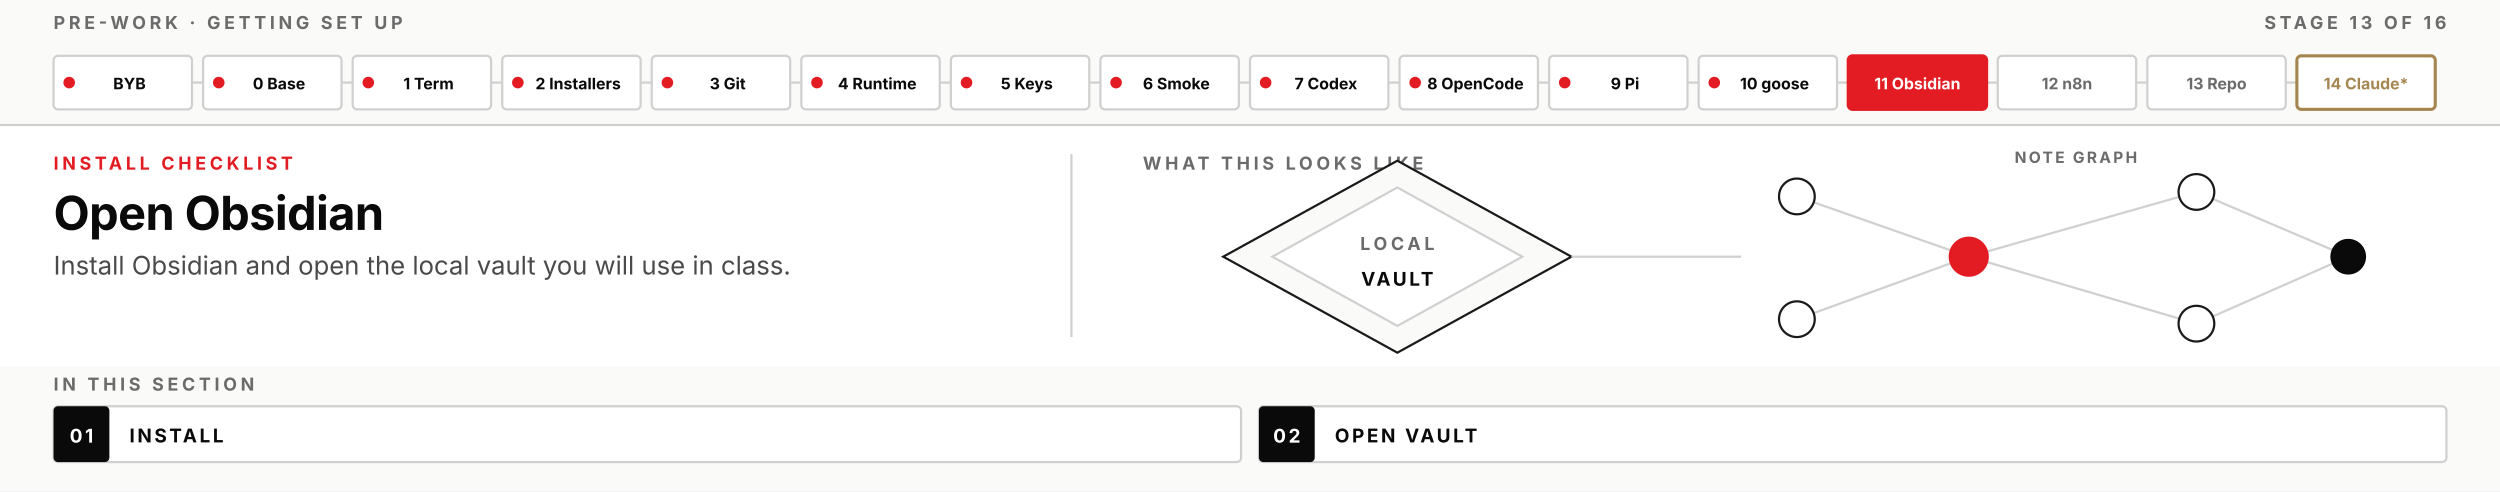
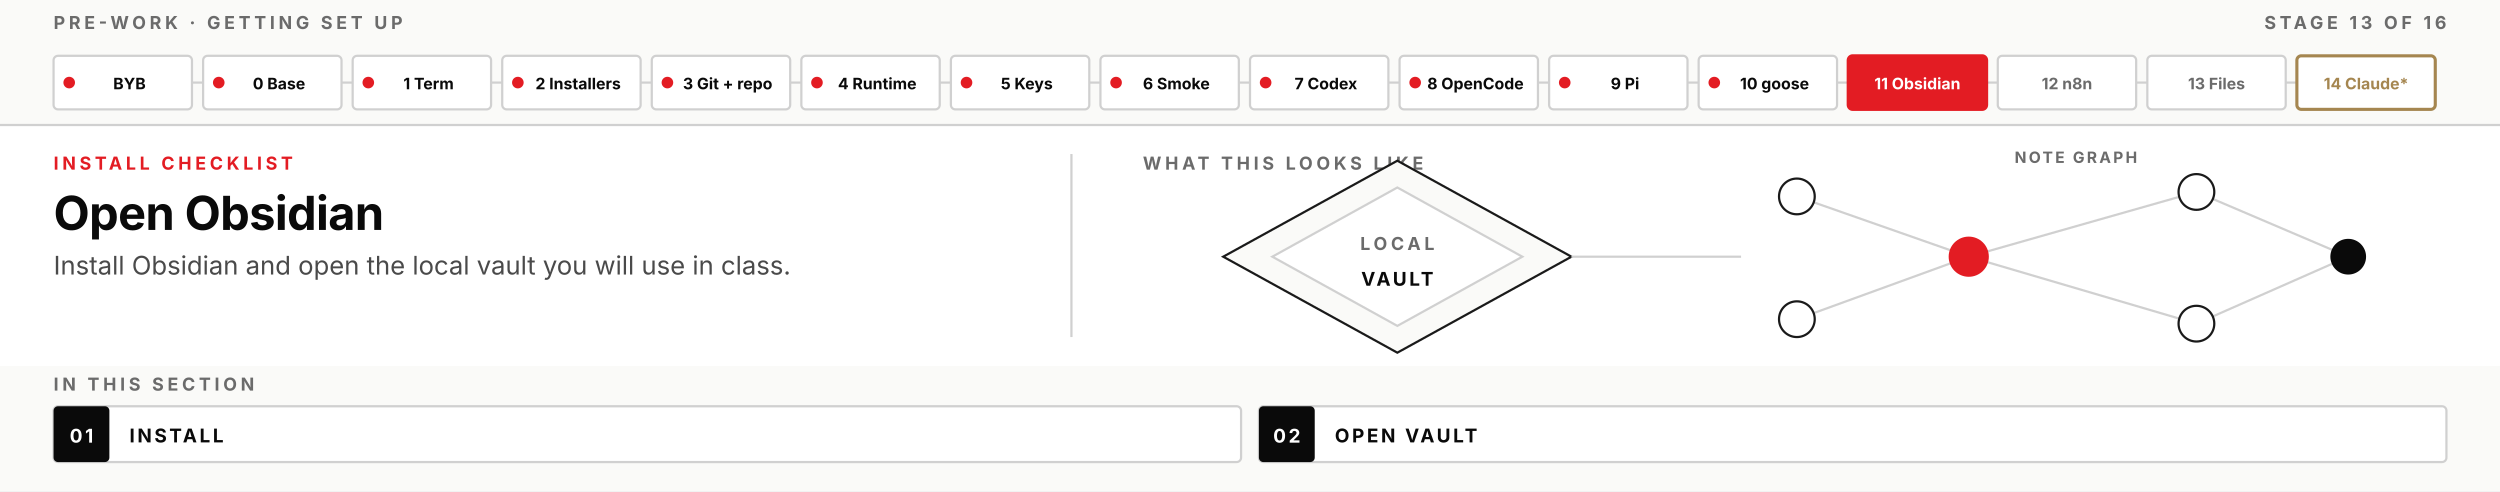
<svg xmlns="http://www.w3.org/2000/svg" viewBox="0 0 1120 220" role="img" aria-labelledby="title-install-pre-work-11-obsidian">
  <defs>
    <marker id="arrow" viewBox="0 0 8 8" refX="7" refY="4" markerWidth="6" markerHeight="6" orient="auto-start-reverse">
      <path d="M0 0 8 4 0 8Z" fill="#0A0A0A" />
    </marker>
    <marker id="arrow-red" viewBox="0 0 8 8" refX="7" refY="4" markerWidth="6" markerHeight="6" orient="auto-start-reverse">
      <path d="M0 0 8 4 0 8Z" fill="#E31C23" />
    </marker>
    <style>
      text { font-family: system-ui, "Inter", "Helvetica Neue", Arial, sans-serif; fill: #0A0A0A; }
      .micro { font-size: 8px; font-weight: 650; letter-spacing: 1.65px; }
      .tiny { font-size: 7px; font-weight: 650; letter-spacing: 1px; }
      .railtext { font-size: 7.1px; font-weight: 650; }
      .title { font-size: 21px; font-weight: 680; letter-spacing: -0.25px; }
      .purpose { font-size: 11.5px; font-weight: 430; fill: #4A4A4A; }
      .caption { font-size: 8.5px; font-weight: 650; letter-spacing: 1.15px; }
      .body { font-size: 9.5px; font-weight: 520; }
      .muted { fill: #6B6B6B; }
      .white { fill: #FFFFFF; }
      .red { fill: #E31C23; }
      .gold { fill: #A58650; }
      .line { fill: none; stroke: #0A0A0A; stroke-width: 1.35; vector-effect: non-scaling-stroke; }
      .hair { fill: none; stroke: #D0D0D0; stroke-width: 1; vector-effect: non-scaling-stroke; }
      .redline { fill: none; stroke: #E31C23; stroke-width: 1.4; vector-effect: non-scaling-stroke; }
      .goldline { fill: none; stroke: #A58650; stroke-width: 1.35; vector-effect: non-scaling-stroke; }
      .dash { stroke-dasharray: 5 4; }
    </style>
  </defs>
  <rect width="1120" height="220" fill="#FFFFFF" />
  <rect x="0" y="0" width="1120" height="56" fill="#FAFAF8" />
  <text x="24" y="13" class="micro muted">PRE-WORK · GETTING SET UP</text>
  <text x="1096" y="13" class="micro muted" text-anchor="end">STAGE 13 OF 16</text>
  <path d="M55 37H1060" class="hair" />
  <rect x="24" y="25" width="62" height="24" rx="2" fill="#FFFFFF" stroke="#D0D0D0" stroke-width="1" />
  <circle cx="31" cy="37" r="2.6" fill="#E31C23" />
  <text x="58" y="40" class="railtext" text-anchor="middle">BYB</text>
  <rect x="91" y="25" width="62" height="24" rx="2" fill="#FFFFFF" stroke="#D0D0D0" stroke-width="1" />
  <circle cx="98" cy="37" r="2.6" fill="#E31C23" />
  <text x="125" y="40" class="railtext" text-anchor="middle">0 Base</text>
  <rect x="158" y="25" width="62" height="24" rx="2" fill="#FFFFFF" stroke="#D0D0D0" stroke-width="1" />
  <circle cx="165" cy="37" r="2.6" fill="#E31C23" />
  <text x="192" y="40" class="railtext" text-anchor="middle">1 Term</text>
  <rect x="225" y="25" width="62" height="24" rx="2" fill="#FFFFFF" stroke="#D0D0D0" stroke-width="1" />
  <circle cx="232" cy="37" r="2.6" fill="#E31C23" />
  <text x="259" y="40" class="railtext" text-anchor="middle">2 Installers</text>
  <rect x="292" y="25" width="62" height="24" rx="2" fill="#FFFFFF" stroke="#D0D0D0" stroke-width="1" />
  <circle cx="299" cy="37" r="2.6" fill="#E31C23" />
-   <text x="326" y="40" class="railtext" text-anchor="middle">3 Git</text>
+   <text x="326" y="40" class="railtext" text-anchor="middle">3 Git + repo</text>
  <rect x="359" y="25" width="62" height="24" rx="2" fill="#FFFFFF" stroke="#D0D0D0" stroke-width="1" />
  <circle cx="366" cy="37" r="2.6" fill="#E31C23" />
  <text x="393" y="40" class="railtext" text-anchor="middle">4 Runtime</text>
  <rect x="426" y="25" width="62" height="24" rx="2" fill="#FFFFFF" stroke="#D0D0D0" stroke-width="1" />
  <circle cx="433" cy="37" r="2.6" fill="#E31C23" />
  <text x="460" y="40" class="railtext" text-anchor="middle">5 Keys</text>
  <rect x="493" y="25" width="62" height="24" rx="2" fill="#FFFFFF" stroke="#D0D0D0" stroke-width="1" />
  <circle cx="500" cy="37" r="2.6" fill="#E31C23" />
  <text x="527" y="40" class="railtext" text-anchor="middle">6 Smoke</text>
  <rect x="560" y="25" width="62" height="24" rx="2" fill="#FFFFFF" stroke="#D0D0D0" stroke-width="1" />
  <circle cx="567" cy="37" r="2.6" fill="#E31C23" />
  <text x="594" y="40" class="railtext" text-anchor="middle">7 Codex</text>
  <rect x="627" y="25" width="62" height="24" rx="2" fill="#FFFFFF" stroke="#D0D0D0" stroke-width="1" />
  <circle cx="634" cy="37" r="2.6" fill="#E31C23" />
  <text x="661" y="40" class="railtext" text-anchor="middle">8 OpenCode</text>
  <rect x="694" y="25" width="62" height="24" rx="2" fill="#FFFFFF" stroke="#D0D0D0" stroke-width="1" />
  <circle cx="701" cy="37" r="2.6" fill="#E31C23" />
  <text x="728" y="40" class="railtext" text-anchor="middle">9 Pi</text>
  <rect x="761" y="25" width="62" height="24" rx="2" fill="#FFFFFF" stroke="#D0D0D0" stroke-width="1" />
  <circle cx="768" cy="37" r="2.6" fill="#E31C23" />
  <text x="795" y="40" class="railtext" text-anchor="middle">10 goose</text>
  <rect x="828" y="25" width="62" height="24" rx="2" fill="#E31C23" stroke="#E31C23" stroke-width="1.4" />
  <text x="859" y="40" class="railtext white" text-anchor="middle">11 Obsidian</text>
  <rect x="895" y="25" width="62" height="24" rx="2" fill="#FFFFFF" stroke="#D0D0D0" stroke-width="1" />
  <text x="926" y="40" class="railtext muted" text-anchor="middle">12 n8n</text>
  <rect x="962" y="25" width="62" height="24" rx="2" fill="#FFFFFF" stroke="#D0D0D0" stroke-width="1" />
-   <text x="993" y="40" class="railtext muted" text-anchor="middle">13 Repo</text>
+   <text x="993" y="40" class="railtext muted" text-anchor="middle">13 Files</text>
  <rect x="1029" y="25" width="62" height="24" rx="2" fill="#FFFFFF" stroke="#A58650" stroke-width="1.4" />
  <text x="1060" y="40" class="railtext gold" text-anchor="middle">14 Claude*</text>
  <path d="M0 56H1120" class="hair" />
  <text x="24" y="76" class="micro red">INSTALL CHECKLIST</text>
  <text x="24" y="103" class="title">Open Obsidian</text>
  <text x="24" y="123" class="purpose">Install Obsidian and open the local vault you will use in class.</text>
  <path d="M480 69V151" class="hair" />
  <text x="512" y="76" class="micro muted">WHAT THIS LOOKS LIKE</text>
  <g aria-label="Obsidian vault diamond and note graph">
    <path d="M626 72L704 115 626 158 548 115Z" fill="#FAFAF8" stroke="#1A1A1A" />
    <path d="M626 84L682 115 626 146 570 115Z" fill="#FFFFFF" stroke="#D0D0D0" />
    <text x="626" y="112" class="micro muted" text-anchor="middle">LOCAL</text>
    <text x="626" y="128" class="caption" text-anchor="middle">VAULT</text>
    <path d="M704 115H780M805 88L882 115 805 143M882 115L984 86M882 115L984 145M984 86L1052 115M984 145L1052 115" class="hair" />
    <circle cx="805" cy="88" r="8" fill="#FFFFFF" stroke="#1A1A1A" />
    <circle cx="805" cy="143" r="8" fill="#FFFFFF" stroke="#1A1A1A" />
    <circle cx="882" cy="115" r="9" fill="#E31C23" />
    <circle cx="984" cy="86" r="8" fill="#FFFFFF" stroke="#1A1A1A" />
    <circle cx="984" cy="145" r="8" fill="#FFFFFF" stroke="#1A1A1A" />
    <circle cx="1052" cy="115" r="8" fill="#0A0A0A" />
    <text x="930" y="73" class="tiny muted" text-anchor="middle">NOTE GRAPH</text>
  </g>
  <rect x="0" y="164" width="1120" height="56" fill="#FAFAF8" />
  <text x="24" y="175" class="micro muted">IN THIS SECTION</text>
  <rect x="24.00" y="182" width="532.00" height="25" rx="2" fill="#FFFFFF" stroke="#D0D0D0" />
  <rect x="24.00" y="182" width="25" height="25" rx="2" fill="#0A0A0A" />
  <text x="36.50" y="198.3" class="caption white" text-anchor="middle">01</text>
  <text x="58.00" y="198.2" class="caption">INSTALL</text>
  <rect x="564.00" y="182" width="532.00" height="25" rx="2" fill="#FFFFFF" stroke="#D0D0D0" />
  <rect x="564.00" y="182" width="25" height="25" rx="2" fill="#0A0A0A" />
  <text x="576.50" y="198.3" class="caption white" text-anchor="middle">02</text>
  <text x="598.00" y="198.2" class="caption">OPEN VAULT</text>
</svg>
